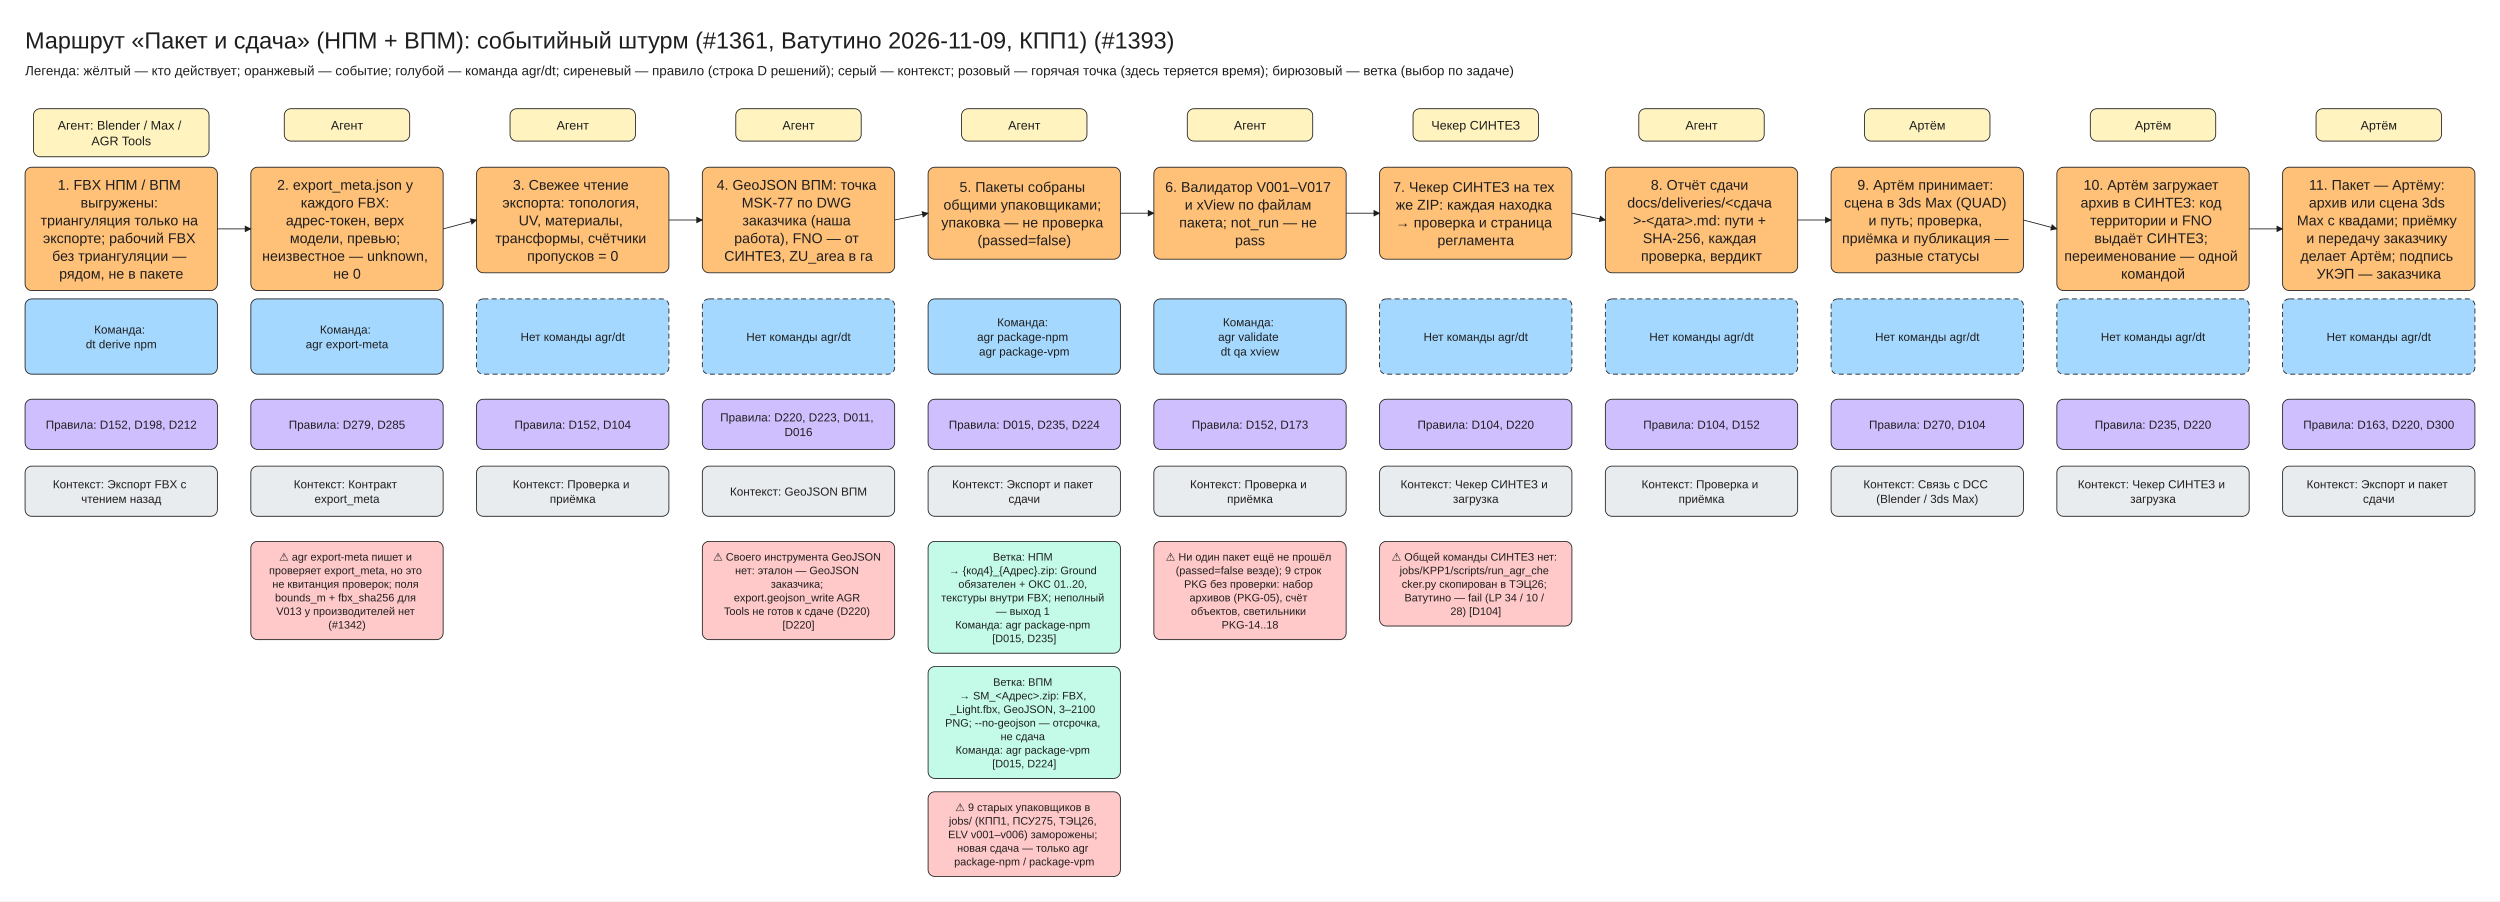
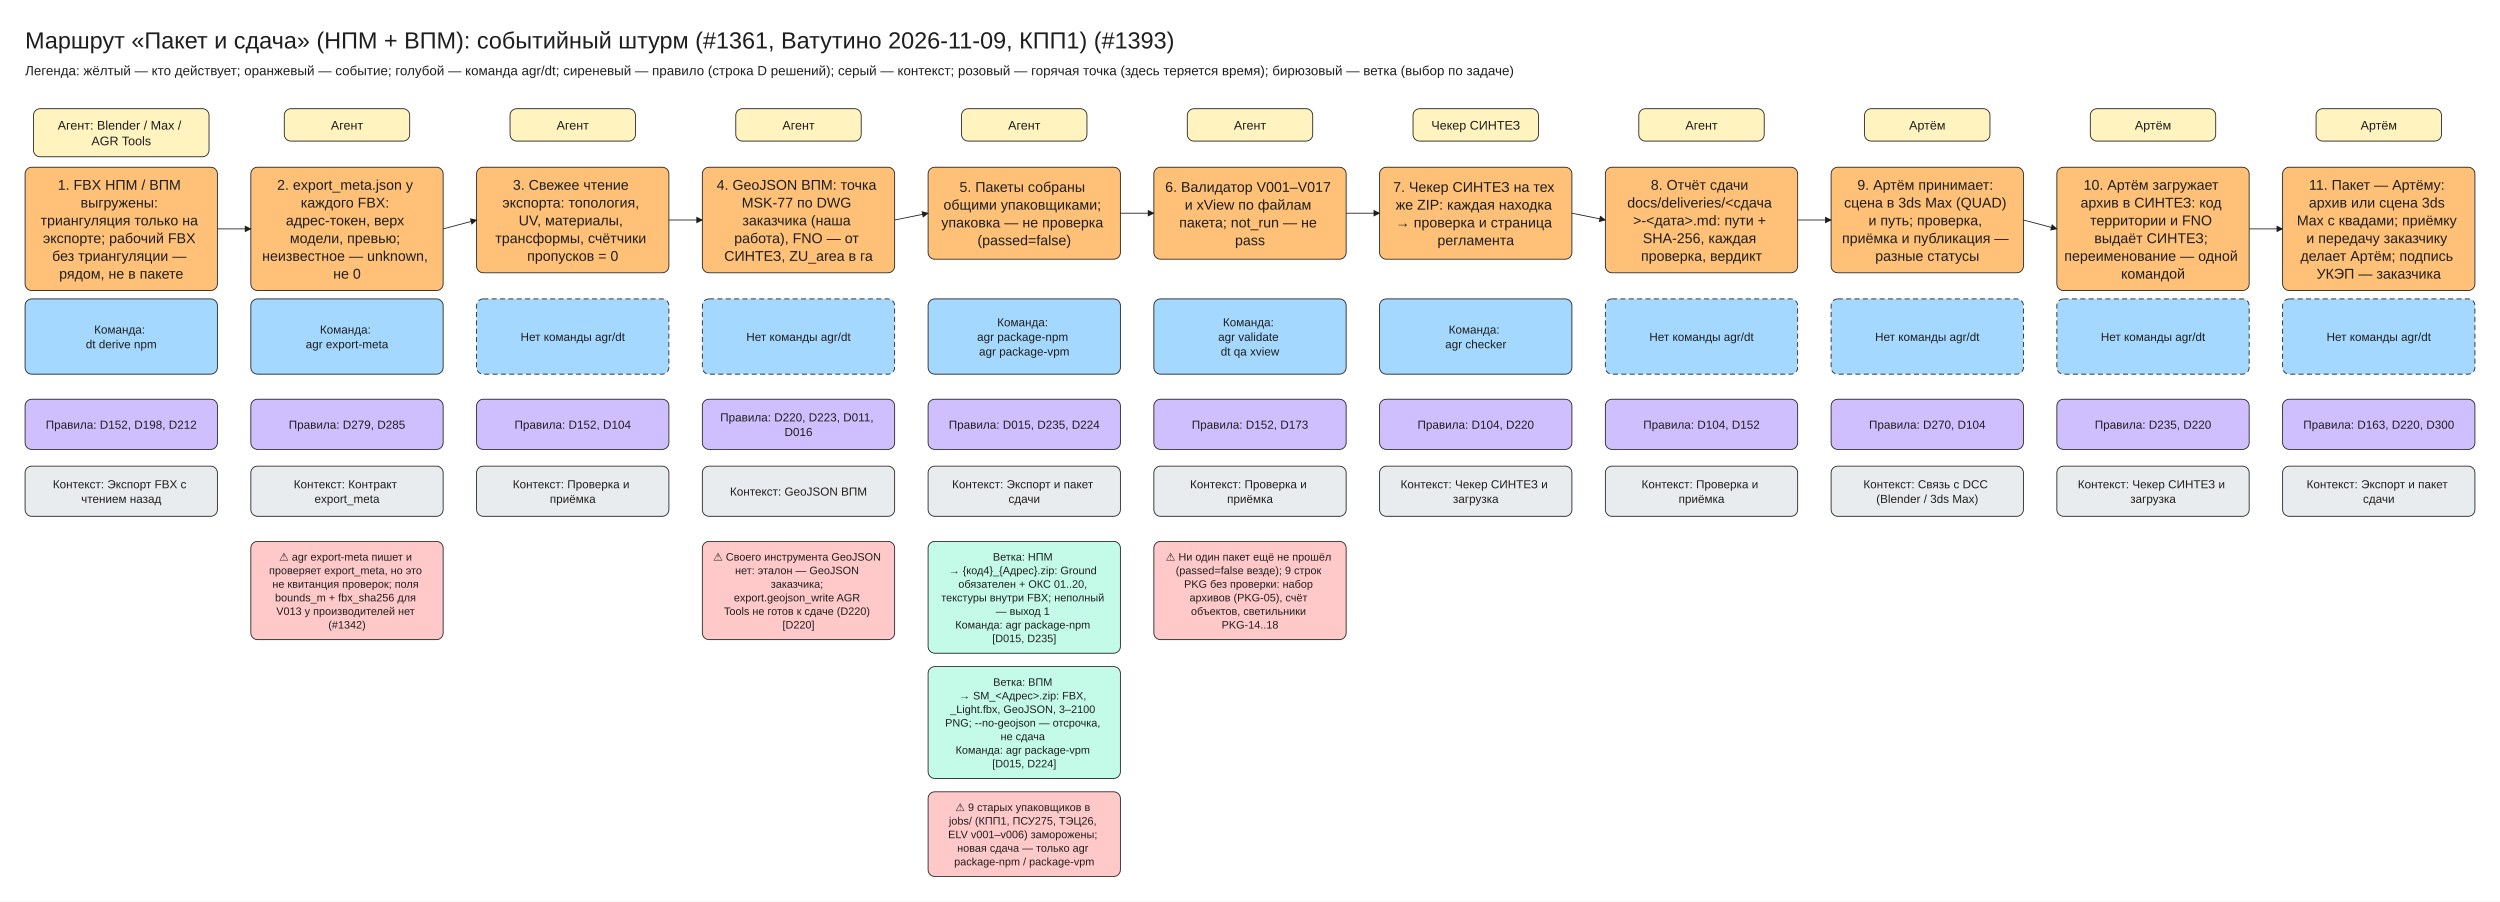
<svg xmlns="http://www.w3.org/2000/svg" viewBox="10 -30 2990 1078" width="2990" height="1078" font-family="Segoe UI, Arial, sans-serif">
  <defs>
    <marker id="arrow" viewBox="0 0 10 10" refX="9" refY="5" markerWidth="8" markerHeight="8" orient="auto-start-reverse">
      <path d="M0,0 L10,5 L0,10 z" fill="#1e1e1e" />
    </marker>
  </defs>
  <rect x="10" y="-30" width="2990" height="1078" fill="#ffffff" />
  <rect x="50" y="100" width="210" height="57.5" rx="8" fill="#fff3bf" stroke="#1e1e1e" />
  <rect x="40" y="170" width="230" height="147.5" rx="8" fill="#ffc078" stroke="#1e1e1e" />
  <rect x="40" y="327.5" width="230" height="90" rx="8" fill="#a5d8ff" stroke="#1e1e1e" />
  <rect x="40" y="447.5" width="230" height="60" rx="8" fill="#d0bfff" stroke="#1e1e1e" />
  <rect x="40" y="527.5" width="230" height="60" rx="8" fill="#e9ecef" stroke="#1e1e1e" />
  <rect x="350" y="100" width="150" height="38.75" rx="8" fill="#fff3bf" stroke="#1e1e1e" />
  <rect x="310" y="170" width="230" height="147.5" rx="8" fill="#ffc078" stroke="#1e1e1e" />
  <line x1="270" y1="243.75" x2="310" y2="243.75" stroke="#1e1e1e" marker-end="url(#arrow)" />
  <rect x="310" y="327.5" width="230" height="90" rx="8" fill="#a5d8ff" stroke="#1e1e1e" />
  <rect x="310" y="447.5" width="230" height="60" rx="8" fill="#d0bfff" stroke="#1e1e1e" />
  <rect x="310" y="527.5" width="230" height="60" rx="8" fill="#e9ecef" stroke="#1e1e1e" />
  <rect x="310" y="617.5" width="230" height="117.5" rx="8" fill="#ffc9c9" stroke="#1e1e1e" />
  <rect x="620" y="100" width="150" height="38.75" rx="8" fill="#fff3bf" stroke="#1e1e1e" />
  <rect x="580" y="170" width="230" height="126.25" rx="8" fill="#ffc078" stroke="#1e1e1e" />
  <line x1="540" y1="243.75" x2="580" y2="233.13" stroke="#1e1e1e" marker-end="url(#arrow)" />
  <rect x="580" y="327.5" width="230" height="90" rx="8" fill="#a5d8ff" stroke="#1e1e1e" stroke-dasharray="6 4" />
  <rect x="580" y="447.5" width="230" height="60" rx="8" fill="#d0bfff" stroke="#1e1e1e" />
  <rect x="580" y="527.5" width="230" height="60" rx="8" fill="#e9ecef" stroke="#1e1e1e" />
  <rect x="890" y="100" width="150" height="38.75" rx="8" fill="#fff3bf" stroke="#1e1e1e" />
  <rect x="850" y="170" width="230" height="126.25" rx="8" fill="#ffc078" stroke="#1e1e1e" />
  <line x1="810" y1="233.12" x2="850" y2="233.12" stroke="#1e1e1e" marker-end="url(#arrow)" />
  <rect x="850" y="327.5" width="230" height="90" rx="8" fill="#a5d8ff" stroke="#1e1e1e" stroke-dasharray="6 4" />
  <rect x="850" y="447.5" width="230" height="60" rx="8" fill="#d0bfff" stroke="#1e1e1e" />
  <rect x="850" y="527.5" width="230" height="60" rx="8" fill="#e9ecef" stroke="#1e1e1e" />
  <rect x="850" y="617.5" width="230" height="117.5" rx="8" fill="#ffc9c9" stroke="#1e1e1e" />
  <rect x="1160" y="100" width="150" height="38.75" rx="8" fill="#fff3bf" stroke="#1e1e1e" />
  <rect x="1120" y="170" width="230" height="110" rx="8" fill="#ffc078" stroke="#1e1e1e" />
  <line x1="1080" y1="233.12" x2="1120" y2="225.0" stroke="#1e1e1e" marker-end="url(#arrow)" />
  <rect x="1120" y="327.5" width="230" height="90" rx="8" fill="#a5d8ff" stroke="#1e1e1e" />
  <rect x="1120" y="447.5" width="230" height="60" rx="8" fill="#d0bfff" stroke="#1e1e1e" />
  <rect x="1120" y="527.5" width="230" height="60" rx="8" fill="#e9ecef" stroke="#1e1e1e" />
  <rect x="1120" y="617.5" width="230" height="133.75" rx="8" fill="#c3fae8" stroke="#1e1e1e" />
  <rect x="1120" y="767.25" width="230" height="133.75" rx="8" fill="#c3fae8" stroke="#1e1e1e" />
  <rect x="1120" y="917.0" width="230" height="101.25" rx="8" fill="#ffc9c9" stroke="#1e1e1e" />
  <rect x="1430" y="100" width="150" height="38.75" rx="8" fill="#fff3bf" stroke="#1e1e1e" />
  <rect x="1390" y="170" width="230" height="110" rx="8" fill="#ffc078" stroke="#1e1e1e" />
  <line x1="1350" y1="225.0" x2="1390" y2="225.0" stroke="#1e1e1e" marker-end="url(#arrow)" />
  <rect x="1390" y="327.5" width="230" height="90" rx="8" fill="#a5d8ff" stroke="#1e1e1e" />
  <rect x="1390" y="447.5" width="230" height="60" rx="8" fill="#d0bfff" stroke="#1e1e1e" />
  <rect x="1390" y="527.5" width="230" height="60" rx="8" fill="#e9ecef" stroke="#1e1e1e" />
  <rect x="1390" y="617.5" width="230" height="117.5" rx="8" fill="#ffc9c9" stroke="#1e1e1e" />
  <rect x="1700" y="100" width="150" height="38.75" rx="8" fill="#fff3bf" stroke="#1e1e1e" />
  <rect x="1660" y="170" width="230" height="110" rx="8" fill="#ffc078" stroke="#1e1e1e" />
  <line x1="1620" y1="225.0" x2="1660" y2="225.0" stroke="#1e1e1e" marker-end="url(#arrow)" />
-   <rect x="1660" y="327.5" width="230" height="90" rx="8" fill="#a5d8ff" stroke="#1e1e1e" stroke-dasharray="6 4" />
+   <rect x="1660" y="327.5" width="230" height="90" rx="8" fill="#a5d8ff" stroke="#1e1e1e" />
  <rect x="1660" y="447.5" width="230" height="60" rx="8" fill="#d0bfff" stroke="#1e1e1e" />
  <rect x="1660" y="527.5" width="230" height="60" rx="8" fill="#e9ecef" stroke="#1e1e1e" />
-   <rect x="1660" y="617.5" width="230" height="101.25" rx="8" fill="#ffc9c9" stroke="#1e1e1e" />
  <rect x="1970" y="100" width="150" height="38.75" rx="8" fill="#fff3bf" stroke="#1e1e1e" />
  <rect x="1930" y="170" width="230" height="126.25" rx="8" fill="#ffc078" stroke="#1e1e1e" />
  <line x1="1890" y1="225.0" x2="1930" y2="233.12" stroke="#1e1e1e" marker-end="url(#arrow)" />
  <rect x="1930" y="327.5" width="230" height="90" rx="8" fill="#a5d8ff" stroke="#1e1e1e" stroke-dasharray="6 4" />
  <rect x="1930" y="447.5" width="230" height="60" rx="8" fill="#d0bfff" stroke="#1e1e1e" />
  <rect x="1930" y="527.5" width="230" height="60" rx="8" fill="#e9ecef" stroke="#1e1e1e" />
  <rect x="2240" y="100" width="150" height="38.75" rx="8" fill="#fff3bf" stroke="#1e1e1e" />
  <rect x="2200" y="170" width="230" height="126.25" rx="8" fill="#ffc078" stroke="#1e1e1e" />
  <line x1="2160" y1="233.12" x2="2200" y2="233.12" stroke="#1e1e1e" marker-end="url(#arrow)" />
  <rect x="2200" y="327.5" width="230" height="90" rx="8" fill="#a5d8ff" stroke="#1e1e1e" stroke-dasharray="6 4" />
  <rect x="2200" y="447.5" width="230" height="60" rx="8" fill="#d0bfff" stroke="#1e1e1e" />
  <rect x="2200" y="527.5" width="230" height="60" rx="8" fill="#e9ecef" stroke="#1e1e1e" />
  <rect x="2510" y="100" width="150" height="38.75" rx="8" fill="#fff3bf" stroke="#1e1e1e" />
  <rect x="2470" y="170" width="230" height="147.5" rx="8" fill="#ffc078" stroke="#1e1e1e" />
  <line x1="2430" y1="233.12" x2="2470" y2="243.74" stroke="#1e1e1e" marker-end="url(#arrow)" />
  <rect x="2470" y="327.5" width="230" height="90" rx="8" fill="#a5d8ff" stroke="#1e1e1e" stroke-dasharray="6 4" />
  <rect x="2470" y="447.5" width="230" height="60" rx="8" fill="#d0bfff" stroke="#1e1e1e" />
  <rect x="2470" y="527.5" width="230" height="60" rx="8" fill="#e9ecef" stroke="#1e1e1e" />
  <rect x="2780" y="100" width="150" height="38.75" rx="8" fill="#fff3bf" stroke="#1e1e1e" />
  <rect x="2740" y="170" width="230" height="147.5" rx="8" fill="#ffc078" stroke="#1e1e1e" />
  <line x1="2700" y1="243.75" x2="2740" y2="243.75" stroke="#1e1e1e" marker-end="url(#arrow)" />
  <rect x="2740" y="327.5" width="230" height="90" rx="8" fill="#a5d8ff" stroke="#1e1e1e" stroke-dasharray="6 4" />
  <rect x="2740" y="447.5" width="230" height="60" rx="8" fill="#d0bfff" stroke="#1e1e1e" />
  <rect x="2740" y="527.5" width="230" height="60" rx="8" fill="#e9ecef" stroke="#1e1e1e" />
  <text x="40" y="0" font-size="28" text-anchor="start" fill="#1e1e1e">
    <tspan x="40" dy="28">Маршрут «Пакет и сдача» (НПМ + ВПМ): событийный штурм (#1361, Ватутино 2026-11-09, КПП1) (#1393)</tspan>
  </text>
  <text x="40" y="44" font-size="16" text-anchor="start" fill="#1e1e1e">
    <tspan x="40" dy="16">Легенда: жёлтый — кто действует; оранжевый — событие; голубой — команда agr/dt; сиреневый — правило (строка D решений); серый — контекст; розовый — горячая точка (здесь теряется время); бирюзовый — ветка (выбор по задаче)</tspan>
  </text>
  <text x="155.0" y="110.0" font-size="15" text-anchor="middle" fill="#1e1e1e">
    <tspan x="155.0" dy="15">Агент: Blender / Max /</tspan>
    <tspan x="155.0" dy="18.75">AGR Tools</tspan>
  </text>
  <text x="155.0" y="180.0" font-size="17" text-anchor="middle" fill="#1e1e1e">
    <tspan x="155.0" dy="17">1. FBX НПМ / ВПМ</tspan>
    <tspan x="155.0" dy="21.25">выгружены:</tspan>
    <tspan x="155.0" dy="21.25">триангуляция только на</tspan>
    <tspan x="155.0" dy="21.25">экспорте; рабочий FBX</tspan>
    <tspan x="155.0" dy="21.25">без триангуляции —</tspan>
    <tspan x="155.0" dy="21.25">рядом, не в пакете</tspan>
  </text>
  <text x="155.0" y="355.0" font-size="14" text-anchor="middle" fill="#1e1e1e">
    <tspan x="155.0" dy="14">Команда:</tspan>
    <tspan x="155.0" dy="17.5">dt derive npm</tspan>
  </text>
  <text x="155.0" y="468.75" font-size="14" text-anchor="middle" fill="#1e1e1e">
    <tspan x="155.0" dy="14">Правила: D152, D198, D212</tspan>
  </text>
  <text x="155.0" y="540.0" font-size="14" text-anchor="middle" fill="#1e1e1e">
    <tspan x="155.0" dy="14">Контекст: Экспорт FBX с</tspan>
    <tspan x="155.0" dy="17.5">чтением назад</tspan>
  </text>
  <text x="425.0" y="110.0" font-size="15" text-anchor="middle" fill="#1e1e1e">
    <tspan x="425.0" dy="15">Агент</tspan>
  </text>
  <text x="425.0" y="180.0" font-size="17" text-anchor="middle" fill="#1e1e1e">
    <tspan x="425.0" dy="17">2. export_meta.json у</tspan>
    <tspan x="425.0" dy="21.25">каждого FBX:</tspan>
    <tspan x="425.0" dy="21.25">адрес-токен, верх</tspan>
    <tspan x="425.0" dy="21.25">модели, превью;</tspan>
    <tspan x="425.0" dy="21.25">неизвестное — unknown,</tspan>
    <tspan x="425.0" dy="21.25">не 0</tspan>
  </text>
  <text x="425.0" y="355.0" font-size="14" text-anchor="middle" fill="#1e1e1e">
    <tspan x="425.0" dy="14">Команда:</tspan>
    <tspan x="425.0" dy="17.5">agr export-meta</tspan>
  </text>
  <text x="425.0" y="468.75" font-size="14" text-anchor="middle" fill="#1e1e1e">
    <tspan x="425.0" dy="14">Правила: D279, D285</tspan>
  </text>
  <text x="425.0" y="540.0" font-size="14" text-anchor="middle" fill="#1e1e1e">
    <tspan x="425.0" dy="14">Контекст: Контракт</tspan>
    <tspan x="425.0" dy="17.5">export_meta</tspan>
  </text>
  <text x="425.0" y="627.5" font-size="13" text-anchor="middle" fill="#1e1e1e">
    <tspan x="425.0" dy="13">⚠ agr export-meta пишет и</tspan>
    <tspan x="425.0" dy="16.25">проверяет export_meta, но это</tspan>
    <tspan x="425.0" dy="16.25">не квитанция проверок; поля</tspan>
    <tspan x="425.0" dy="16.25">bounds_m + fbx_sha256 для</tspan>
    <tspan x="425.0" dy="16.25">V013 у производителей нет</tspan>
    <tspan x="425.0" dy="16.25">(#1342)</tspan>
  </text>
  <text x="695.0" y="110.0" font-size="15" text-anchor="middle" fill="#1e1e1e">
    <tspan x="695.0" dy="15">Агент</tspan>
  </text>
  <text x="695.0" y="180.0" font-size="17" text-anchor="middle" fill="#1e1e1e">
    <tspan x="695.0" dy="17">3. Свежее чтение</tspan>
    <tspan x="695.0" dy="21.25">экспорта: топология,</tspan>
    <tspan x="695.0" dy="21.25">UV, материалы,</tspan>
    <tspan x="695.0" dy="21.25">трансформы, счётчики</tspan>
    <tspan x="695.0" dy="21.25">пропусков = 0</tspan>
  </text>
  <text x="695.0" y="363.75" font-size="14" text-anchor="middle" fill="#1e1e1e">
    <tspan x="695.0" dy="14">Нет команды agr/dt</tspan>
  </text>
  <text x="695.0" y="468.75" font-size="14" text-anchor="middle" fill="#1e1e1e">
    <tspan x="695.0" dy="14">Правила: D152, D104</tspan>
  </text>
  <text x="695.0" y="540.0" font-size="14" text-anchor="middle" fill="#1e1e1e">
    <tspan x="695.0" dy="14">Контекст: Проверка и</tspan>
    <tspan x="695.0" dy="17.5">приёмка</tspan>
  </text>
  <text x="965.0" y="110.0" font-size="15" text-anchor="middle" fill="#1e1e1e">
    <tspan x="965.0" dy="15">Агент</tspan>
  </text>
  <text x="965.0" y="180.0" font-size="17" text-anchor="middle" fill="#1e1e1e">
    <tspan x="965.0" dy="17">4. GeoJSON ВПМ: точка</tspan>
    <tspan x="965.0" dy="21.25">MSK-77 по DWG</tspan>
    <tspan x="965.0" dy="21.25">заказчика (наша</tspan>
    <tspan x="965.0" dy="21.25">работа), FNO — от</tspan>
    <tspan x="965.0" dy="21.25">СИНТЕЗ, ZU_area в га</tspan>
  </text>
  <text x="965.0" y="363.75" font-size="14" text-anchor="middle" fill="#1e1e1e">
    <tspan x="965.0" dy="14">Нет команды agr/dt</tspan>
  </text>
  <text x="965.0" y="460.0" font-size="14" text-anchor="middle" fill="#1e1e1e">
    <tspan x="965.0" dy="14">Правила: D220, D223, D011,</tspan>
    <tspan x="965.0" dy="17.5">D016</tspan>
  </text>
  <text x="965.0" y="548.75" font-size="14" text-anchor="middle" fill="#1e1e1e">
    <tspan x="965.0" dy="14">Контекст: GeoJSON ВПМ</tspan>
  </text>
  <text x="965.0" y="627.5" font-size="13" text-anchor="middle" fill="#1e1e1e">
    <tspan x="965.0" dy="13">⚠ Своего инструмента GeoJSON</tspan>
    <tspan x="965.0" dy="16.25">нет: эталон — GeoJSON</tspan>
    <tspan x="965.0" dy="16.25">заказчика;</tspan>
    <tspan x="965.0" dy="16.25">export.geojson_write AGR</tspan>
    <tspan x="965.0" dy="16.25">Tools не готов к сдаче (D220)</tspan>
    <tspan x="965.0" dy="16.25">[D220]</tspan>
  </text>
  <text x="1235.0" y="110.0" font-size="15" text-anchor="middle" fill="#1e1e1e">
    <tspan x="1235.0" dy="15">Агент</tspan>
  </text>
  <text x="1235.0" y="182.5" font-size="17" text-anchor="middle" fill="#1e1e1e">
    <tspan x="1235.0" dy="17">5. Пакеты собраны</tspan>
    <tspan x="1235.0" dy="21.25">общими упаковщиками;</tspan>
    <tspan x="1235.0" dy="21.25">упаковка — не проверка</tspan>
    <tspan x="1235.0" dy="21.25">(passed=false)</tspan>
  </text>
  <text x="1235.0" y="346.25" font-size="14" text-anchor="middle" fill="#1e1e1e">
    <tspan x="1235.0" dy="14">Команда:</tspan>
    <tspan x="1235.0" dy="17.5">agr package-npm</tspan>
    <tspan x="1235.0" dy="17.5">agr package-vpm</tspan>
  </text>
  <text x="1235.0" y="468.75" font-size="14" text-anchor="middle" fill="#1e1e1e">
    <tspan x="1235.0" dy="14">Правила: D015, D235, D224</tspan>
  </text>
  <text x="1235.0" y="540.0" font-size="14" text-anchor="middle" fill="#1e1e1e">
    <tspan x="1235.0" dy="14">Контекст: Экспорт и пакет</tspan>
    <tspan x="1235.0" dy="17.5">сдачи</tspan>
  </text>
  <text x="1235.0" y="627.5" font-size="13" text-anchor="middle" fill="#1e1e1e">
    <tspan x="1235.0" dy="13">Ветка: НПМ</tspan>
    <tspan x="1235.0" dy="16.25">→ {код4}_{Адрес}.zip: Ground</tspan>
    <tspan x="1235.0" dy="16.25">обязателен + ОКС 01..20,</tspan>
    <tspan x="1235.0" dy="16.25">текстуры внутри FBX; неполный</tspan>
    <tspan x="1235.0" dy="16.25">— выход 1</tspan>
    <tspan x="1235.0" dy="16.25">Команда: agr package-npm</tspan>
    <tspan x="1235.0" dy="16.25">[D015, D235]</tspan>
  </text>
  <text x="1235.0" y="777.25" font-size="13" text-anchor="middle" fill="#1e1e1e">
    <tspan x="1235.0" dy="13">Ветка: ВПМ</tspan>
    <tspan x="1235.0" dy="16.25">→ SM_&lt;Адрес&gt;.zip: FBX,</tspan>
    <tspan x="1235.0" dy="16.25">_Light.fbx, GeoJSON, 3–2100</tspan>
    <tspan x="1235.0" dy="16.25">PNG; --no-geojson — отсрочка,</tspan>
    <tspan x="1235.0" dy="16.25">не сдача</tspan>
    <tspan x="1235.0" dy="16.25">Команда: agr package-vpm</tspan>
    <tspan x="1235.0" dy="16.25">[D015, D224]</tspan>
  </text>
  <text x="1235.0" y="927.0" font-size="13" text-anchor="middle" fill="#1e1e1e">
    <tspan x="1235.0" dy="13">⚠ 9 старых упаковщиков в</tspan>
    <tspan x="1235.0" dy="16.25">jobs/ (КПП1, ПСУ275, ТЭЦ26,</tspan>
    <tspan x="1235.0" dy="16.25">ELV v001–v006) заморожены;</tspan>
    <tspan x="1235.0" dy="16.25">новая сдача — только agr</tspan>
    <tspan x="1235.0" dy="16.25">package-npm / package-vpm</tspan>
  </text>
  <text x="1505.0" y="110.0" font-size="15" text-anchor="middle" fill="#1e1e1e">
    <tspan x="1505.0" dy="15">Агент</tspan>
  </text>
  <text x="1505.0" y="182.5" font-size="17" text-anchor="middle" fill="#1e1e1e">
    <tspan x="1505.0" dy="17">6. Валидатор V001–V017</tspan>
    <tspan x="1505.0" dy="21.25">и xView по файлам</tspan>
    <tspan x="1505.0" dy="21.25">пакета; not_run — не</tspan>
    <tspan x="1505.0" dy="21.25">pass</tspan>
  </text>
  <text x="1505.0" y="346.25" font-size="14" text-anchor="middle" fill="#1e1e1e">
    <tspan x="1505.0" dy="14">Команда:</tspan>
    <tspan x="1505.0" dy="17.5">agr validate</tspan>
    <tspan x="1505.0" dy="17.5">dt qa xview</tspan>
  </text>
  <text x="1505.0" y="468.75" font-size="14" text-anchor="middle" fill="#1e1e1e">
    <tspan x="1505.0" dy="14">Правила: D152, D173</tspan>
  </text>
  <text x="1505.0" y="540.0" font-size="14" text-anchor="middle" fill="#1e1e1e">
    <tspan x="1505.0" dy="14">Контекст: Проверка и</tspan>
    <tspan x="1505.0" dy="17.5">приёмка</tspan>
  </text>
  <text x="1505.0" y="627.5" font-size="13" text-anchor="middle" fill="#1e1e1e">
    <tspan x="1505.0" dy="13">⚠ Ни один пакет ещё не прошёл</tspan>
    <tspan x="1505.0" dy="16.25">(passed=false везде); 9 строк</tspan>
    <tspan x="1505.0" dy="16.25">PKG без проверки: набор</tspan>
    <tspan x="1505.0" dy="16.25">архивов (PKG-05), счёт</tspan>
    <tspan x="1505.0" dy="16.25">объектов, светильники</tspan>
    <tspan x="1505.0" dy="16.25">PKG-14..18</tspan>
  </text>
  <text x="1775.0" y="110.0" font-size="15" text-anchor="middle" fill="#1e1e1e">
    <tspan x="1775.0" dy="15">Чекер СИНТЕЗ</tspan>
  </text>
  <text x="1775.0" y="182.5" font-size="17" text-anchor="middle" fill="#1e1e1e">
    <tspan x="1775.0" dy="17">7. Чекер СИНТЕЗ на тех</tspan>
    <tspan x="1775.0" dy="21.25">же ZIP: каждая находка</tspan>
    <tspan x="1775.0" dy="21.25">→ проверка и страница</tspan>
    <tspan x="1775.0" dy="21.25">регламента</tspan>
  </text>
-   <text x="1775.0" y="363.75" font-size="14" text-anchor="middle" fill="#1e1e1e">
-     <tspan x="1775.0" dy="14">Нет команды agr/dt</tspan>
+   <text x="1775.0" y="355.0" font-size="14" text-anchor="middle" fill="#1e1e1e">
+     <tspan x="1775.0" dy="14">Команда:</tspan>
+     <tspan x="1775.0" dy="17.5">agr checker</tspan>
  </text>
  <text x="1775.0" y="468.75" font-size="14" text-anchor="middle" fill="#1e1e1e">
    <tspan x="1775.0" dy="14">Правила: D104, D220</tspan>
  </text>
  <text x="1775.0" y="540.0" font-size="14" text-anchor="middle" fill="#1e1e1e">
    <tspan x="1775.0" dy="14">Контекст: Чекер СИНТЕЗ и</tspan>
    <tspan x="1775.0" dy="17.5">загрузка</tspan>
-   </text>
-   <text x="1775.0" y="627.5" font-size="13" text-anchor="middle" fill="#1e1e1e">
-     <tspan x="1775.0" dy="13">⚠ Общей команды СИНТЕЗ нет:</tspan>
-     <tspan x="1775.0" dy="16.25">jobs/KPP1/scripts/run_agr_che</tspan>
-     <tspan x="1775.0" dy="16.25">cker.py скопирован в ТЭЦ26;</tspan>
-     <tspan x="1775.0" dy="16.25">Ватутино — fail (LP 34 / 10 /</tspan>
-     <tspan x="1775.0" dy="16.25">28) [D104]</tspan>
  </text>
  <text x="2045.0" y="110.0" font-size="15" text-anchor="middle" fill="#1e1e1e">
    <tspan x="2045.0" dy="15">Агент</tspan>
  </text>
  <text x="2045.0" y="180.0" font-size="17" text-anchor="middle" fill="#1e1e1e">
    <tspan x="2045.0" dy="17">8. Отчёт сдачи</tspan>
    <tspan x="2045.0" dy="21.25">docs/deliveries/&lt;сдача</tspan>
    <tspan x="2045.0" dy="21.25">&gt;-&lt;дата&gt;.md: пути +</tspan>
    <tspan x="2045.0" dy="21.25">SHA-256, каждая</tspan>
    <tspan x="2045.0" dy="21.25">проверка, вердикт</tspan>
  </text>
  <text x="2045.0" y="363.75" font-size="14" text-anchor="middle" fill="#1e1e1e">
    <tspan x="2045.0" dy="14">Нет команды agr/dt</tspan>
  </text>
  <text x="2045.0" y="468.75" font-size="14" text-anchor="middle" fill="#1e1e1e">
    <tspan x="2045.0" dy="14">Правила: D104, D152</tspan>
  </text>
  <text x="2045.0" y="540.0" font-size="14" text-anchor="middle" fill="#1e1e1e">
    <tspan x="2045.0" dy="14">Контекст: Проверка и</tspan>
    <tspan x="2045.0" dy="17.5">приёмка</tspan>
  </text>
  <text x="2315.0" y="110.0" font-size="15" text-anchor="middle" fill="#1e1e1e">
    <tspan x="2315.0" dy="15">Артём</tspan>
  </text>
  <text x="2315.0" y="180.0" font-size="17" text-anchor="middle" fill="#1e1e1e">
    <tspan x="2315.0" dy="17">9. Артём принимает:</tspan>
    <tspan x="2315.0" dy="21.25">сцена в 3ds Max (QUAD)</tspan>
    <tspan x="2315.0" dy="21.25">и путь; проверка,</tspan>
    <tspan x="2315.0" dy="21.25">приёмка и публикация —</tspan>
    <tspan x="2315.0" dy="21.25">разные статусы</tspan>
  </text>
  <text x="2315.0" y="363.75" font-size="14" text-anchor="middle" fill="#1e1e1e">
    <tspan x="2315.0" dy="14">Нет команды agr/dt</tspan>
  </text>
  <text x="2315.0" y="468.75" font-size="14" text-anchor="middle" fill="#1e1e1e">
    <tspan x="2315.0" dy="14">Правила: D270, D104</tspan>
  </text>
  <text x="2315.0" y="540.0" font-size="14" text-anchor="middle" fill="#1e1e1e">
    <tspan x="2315.0" dy="14">Контекст: Связь с DCC</tspan>
    <tspan x="2315.0" dy="17.5">(Blender / 3ds Max)</tspan>
  </text>
  <text x="2585.0" y="110.0" font-size="15" text-anchor="middle" fill="#1e1e1e">
    <tspan x="2585.0" dy="15">Артём</tspan>
  </text>
  <text x="2585.0" y="180.0" font-size="17" text-anchor="middle" fill="#1e1e1e">
    <tspan x="2585.0" dy="17">10. Артём загружает</tspan>
    <tspan x="2585.0" dy="21.25">архив в СИНТЕЗ: код</tspan>
    <tspan x="2585.0" dy="21.25">территории и FNO</tspan>
    <tspan x="2585.0" dy="21.25">выдаёт СИНТЕЗ;</tspan>
    <tspan x="2585.0" dy="21.25">переименование — одной</tspan>
    <tspan x="2585.0" dy="21.25">командой</tspan>
  </text>
  <text x="2585.0" y="363.75" font-size="14" text-anchor="middle" fill="#1e1e1e">
    <tspan x="2585.0" dy="14">Нет команды agr/dt</tspan>
  </text>
  <text x="2585.0" y="468.75" font-size="14" text-anchor="middle" fill="#1e1e1e">
    <tspan x="2585.0" dy="14">Правила: D235, D220</tspan>
  </text>
  <text x="2585.0" y="540.0" font-size="14" text-anchor="middle" fill="#1e1e1e">
    <tspan x="2585.0" dy="14">Контекст: Чекер СИНТЕЗ и</tspan>
    <tspan x="2585.0" dy="17.5">загрузка</tspan>
  </text>
  <text x="2855.0" y="110.0" font-size="15" text-anchor="middle" fill="#1e1e1e">
    <tspan x="2855.0" dy="15">Артём</tspan>
  </text>
  <text x="2855.0" y="180.0" font-size="17" text-anchor="middle" fill="#1e1e1e">
    <tspan x="2855.0" dy="17">11. Пакет — Артёму:</tspan>
    <tspan x="2855.0" dy="21.25">архив или сцена 3ds</tspan>
    <tspan x="2855.0" dy="21.25">Max с квадами; приёмку</tspan>
    <tspan x="2855.0" dy="21.25">и передачу заказчику</tspan>
    <tspan x="2855.0" dy="21.25">делает Артём; подпись</tspan>
    <tspan x="2855.0" dy="21.25">УКЭП — заказчика</tspan>
  </text>
  <text x="2855.0" y="363.75" font-size="14" text-anchor="middle" fill="#1e1e1e">
    <tspan x="2855.0" dy="14">Нет команды agr/dt</tspan>
  </text>
  <text x="2855.0" y="468.75" font-size="14" text-anchor="middle" fill="#1e1e1e">
    <tspan x="2855.0" dy="14">Правила: D163, D220, D300</tspan>
  </text>
  <text x="2855.0" y="540.0" font-size="14" text-anchor="middle" fill="#1e1e1e">
    <tspan x="2855.0" dy="14">Контекст: Экспорт и пакет</tspan>
    <tspan x="2855.0" dy="17.5">сдачи</tspan>
  </text>
</svg>
